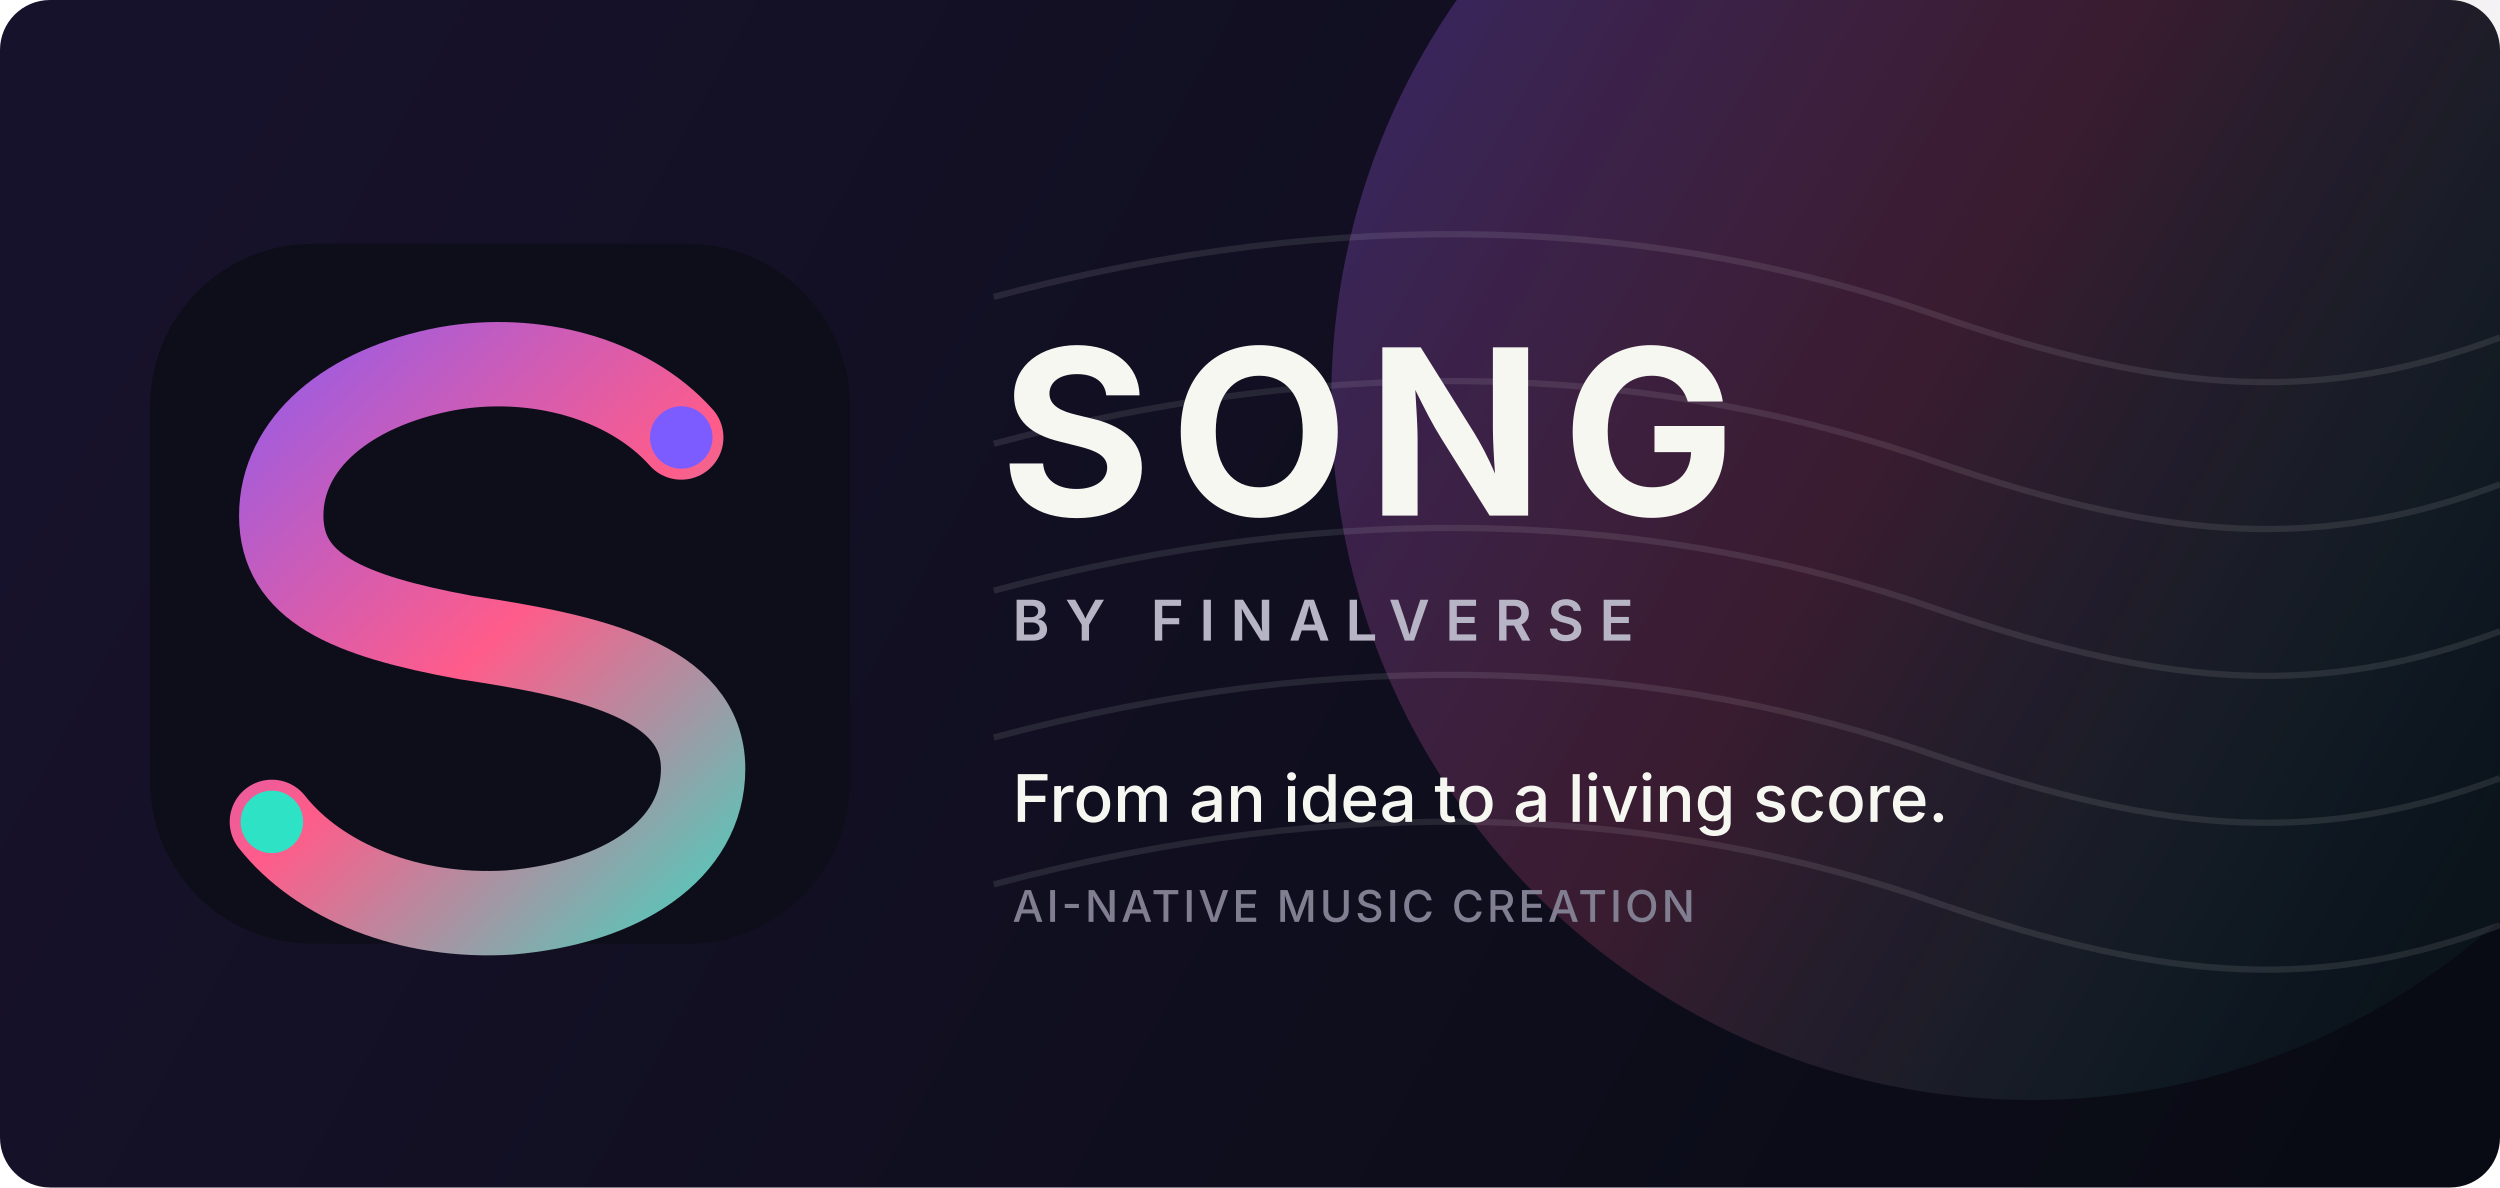
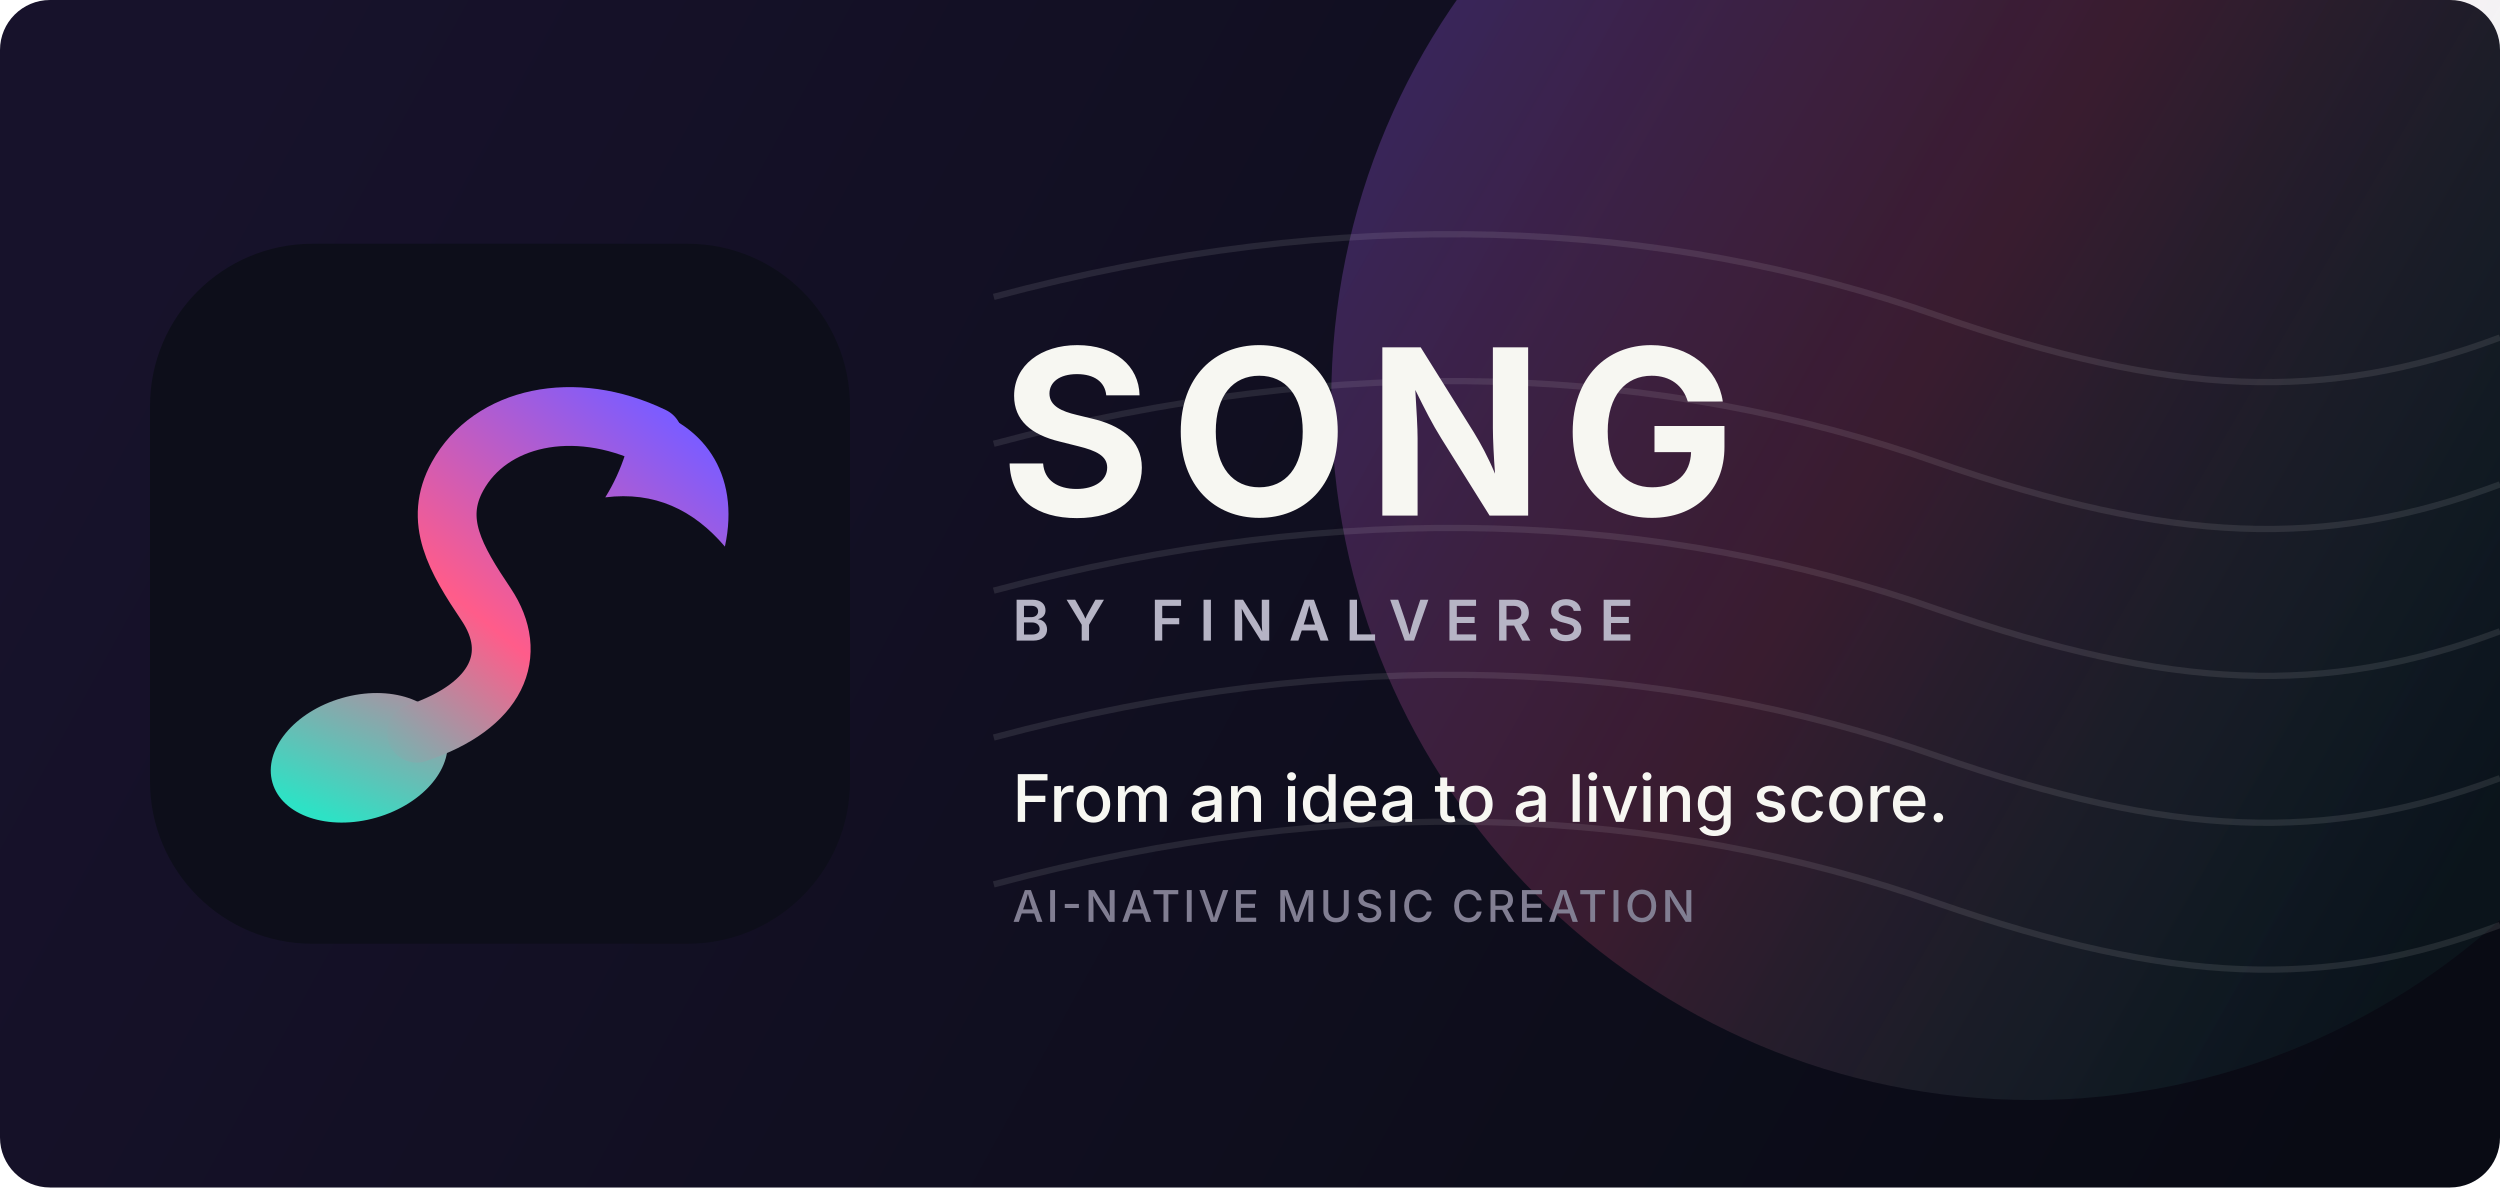
<svg xmlns="http://www.w3.org/2000/svg" width="800" height="380" viewBox="0 0 800 380" fill="none">
  <defs>
    <linearGradient id="splashBackground" x1="80" y1="15" x2="742" y2="380" gradientUnits="userSpaceOnUse">
      <stop stop-color="#17122B" />
      <stop offset="1" stop-color="#090B14" />
    </linearGradient>
-     <linearGradient id="splashMark" x1="68" y1="86" x2="265" y2="291" gradientUnits="userSpaceOnUse">
+     <linearGradient id="splashMark" x1="735" y1="235" x2="250" y2="835" gradientUnits="userSpaceOnUse">
      <stop stop-color="#7C5CFF" />
      <stop offset="0.52" stop-color="#FF5C8A" />
      <stop offset="1" stop-color="#2DE2C5" />
    </linearGradient>
    <linearGradient id="splashGlow" x1="357" y1="68" x2="772" y2="310" gradientUnits="userSpaceOnUse">
      <stop stop-color="#7C5CFF" stop-opacity="0.32" />
      <stop offset="0.52" stop-color="#FF5C8A" stop-opacity="0.18" />
      <stop offset="1" stop-color="#2DE2C5" stop-opacity="0.04" />
    </linearGradient>
  </defs>
  <rect width="800" height="380" rx="16" fill="url(#splashBackground)" />
  <circle cx="650" cy="128" r="224" fill="url(#splashGlow)" />
  <g opacity="0.10" stroke="#F7F7F2" stroke-width="2">
    <path d="M318 95C430 65 532 70 620 101C695 127 744 129 800 108" />
    <path d="M318 142C430 112 532 117 620 148C695 174 744 176 800 155" />
    <path d="M318 189C430 159 532 164 620 195C695 221 744 223 800 202" />
    <path d="M318 236C430 206 532 211 620 242C695 268 744 270 800 249" />
    <path d="M318 283C430 253 532 258 620 289C695 315 744 317 800 296" />
  </g>
  <rect x="48" y="78" width="224" height="224" rx="52" fill="#0D0E1A" />
-   <path d="M218 140C201 121 171 113 143 118C111 124 90 142 90 165C90 188 111 197 149 204C189 210 225 218 225 246C225 272 199 289 163 292C131 294 102 282 87 263" stroke="url(#splashMark)" stroke-width="27" stroke-linecap="round" stroke-linejoin="round" />
-   <circle cx="218" cy="140" r="10" fill="#7C5CFF" />
-   <circle cx="87" cy="263" r="10" fill="#2DE2C5" />
+   <g transform="translate(48 78) scale(0.21875)">
+     <ellipse cx="306" cy="752" rx="132" ry="91" transform="rotate(-16 306 752)" fill="url(#splashMark)" />
+     <path d="M390 716C510 676 540 600 492 528C447 461 414 405 450 340C498 253 620 226 736 282" stroke="url(#splashMark)" stroke-width="86" stroke-linecap="round" stroke-linejoin="round" />
+     <path d="M710 237C810 258 864 337 841 443C795 389 738 362 666 371C691 331 705 285 710 237Z" fill="url(#splashMark)" />
+   </g>
  <text x="320" y="165" fill="#F7F7F2" font-family="Inter, Avenir Next, Helvetica Neue, sans-serif" font-size="74" font-weight="720" letter-spacing="6">SONG</text>
  <text x="324" y="205" fill="#B6B4C5" font-family="Inter, Avenir Next, Helvetica Neue, sans-serif" font-size="18" font-weight="600" letter-spacing="5">BY FINALVERSE</text>
  <text x="324" y="263" fill="#F7F7F2" font-family="Inter, Avenir Next, Helvetica Neue, sans-serif" font-size="21" font-weight="500">From an idea to a living score.</text>
  <text x="324" y="295" fill="#817E92" font-family="Inter, Avenir Next, Helvetica Neue, sans-serif" font-size="14" font-weight="500" letter-spacing="1">AI-NATIVE MUSIC CREATION</text>
</svg>
